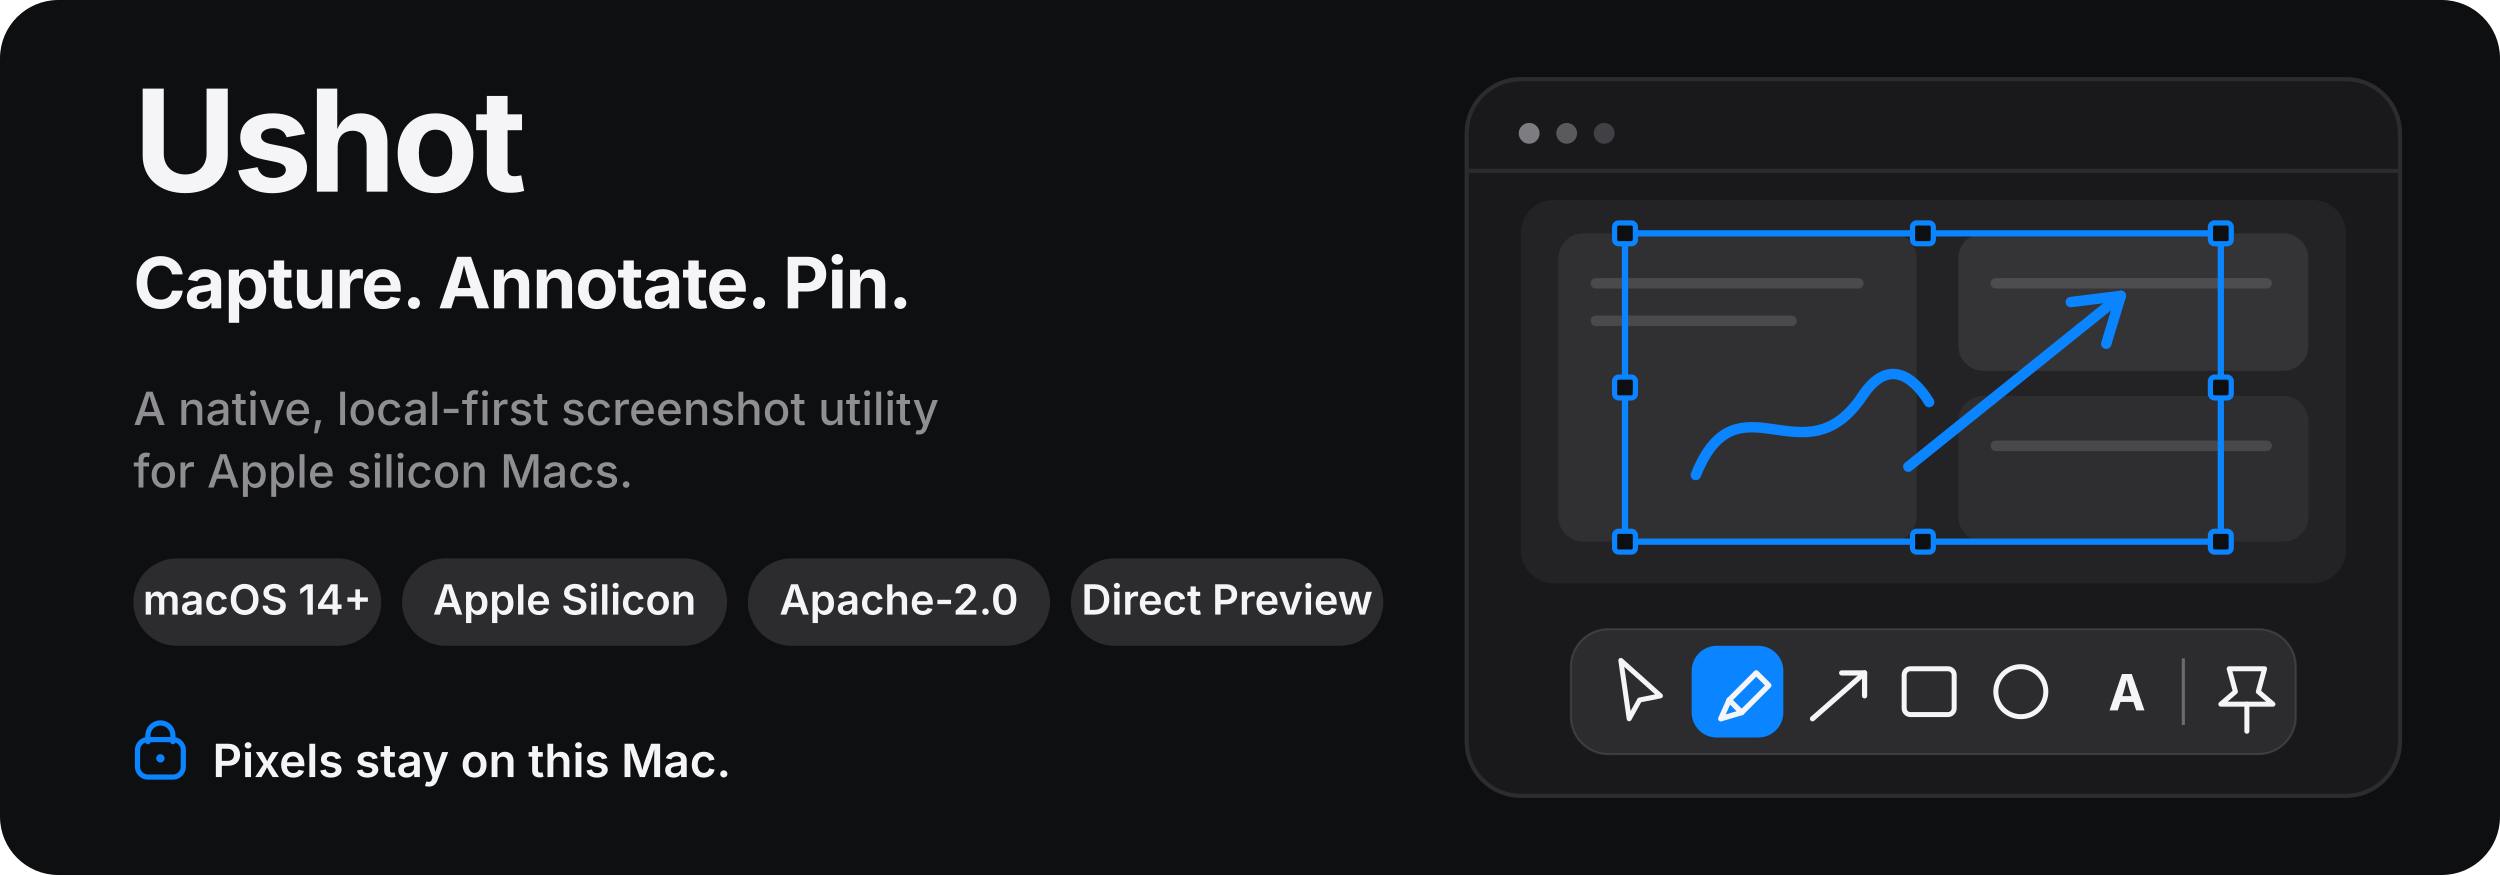
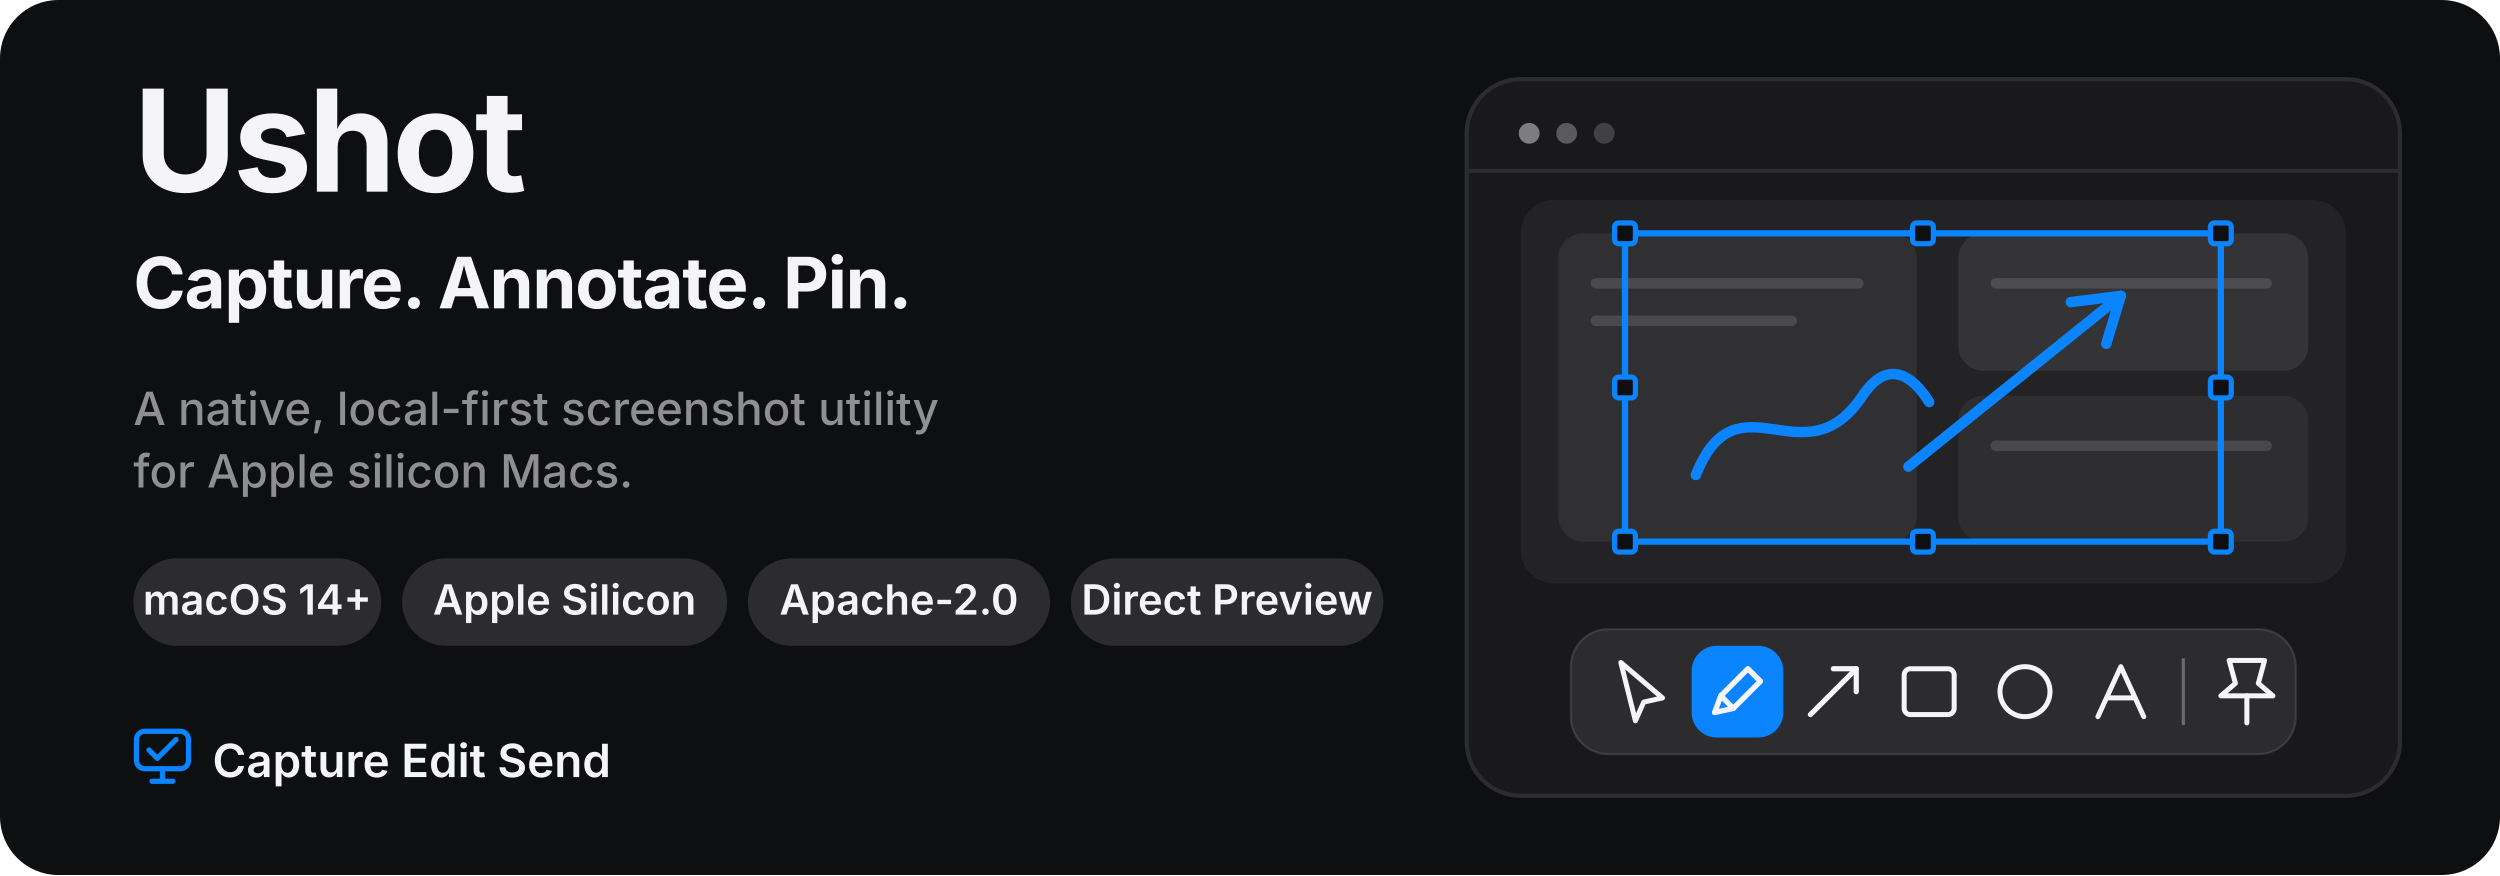
<svg xmlns="http://www.w3.org/2000/svg" width="1200" height="420" viewBox="0 0 1200 420" role="img" aria-labelledby="hero-title hero-desc">
  <rect width="1200" height="420" rx="28" fill="#0E0F11" />
  <g id="title-block" font-family="-apple-system, BlinkMacSystemFont, 'Segoe UI', 'PingFang SC', sans-serif">
    <text x="64" y="92" fill="#F5F5F7" font-size="68" font-weight="730" letter-spacing="-2">Ushot</text>
    <text x="64" y="148" fill="#F5F5F7" font-size="34" font-weight="650" letter-spacing="-0.6">Capture. Annotate. Pin.</text>
    <text x="64" y="204" fill="#8E8E93" font-size="22" font-weight="450">A native, local-first screenshot utility</text>
    <text x="64" y="234" fill="#8E8E93" font-size="22" font-weight="450">for Apple silicon Macs.</text>
    <g id="metadata" font-size="20" font-weight="560" fill="#F5F5F7">
      <rect x="64" y="268" width="119" height="42" rx="21" fill="#2C2C2E" />
      <text x="123.5" y="295" text-anchor="middle">macOS 14+</text>
      <rect x="193" y="268" width="156" height="42" rx="21" fill="#2C2C2E" />
      <text x="271" y="295" text-anchor="middle">Apple Silicon</text>
      <rect x="359" y="268" width="145" height="42" rx="21" fill="#2C2C2E" />
      <text x="431.5" y="295" text-anchor="middle">Apache-2.0</text>
      <rect x="514" y="268" width="150" height="42" rx="21" fill="#2C2C2E" />
      <text x="589" y="295" text-anchor="middle">Direct Preview</text>
    </g>
    <g id="privacy-note" transform="translate(64 346)">
-       <rect x="2" y="9" width="22" height="18" rx="5" fill="none" stroke="#0A84FF" stroke-width="2.5" />
-       <path d="M7 10V7a6 6 0 0 1 12 0v3" fill="none" stroke="#0A84FF" stroke-width="2.5" stroke-linecap="round" />
-       <circle cx="13" cy="18" r="2" fill="#0A84FF" />
-       <text x="38" y="27" fill="#F5F5F7" font-size="22" font-weight="560">Pixels stay on this Mac.</text>
+       <g id="local-device-icon" fill="none" stroke="#0A84FF" stroke-width="2.5" stroke-linecap="round" stroke-linejoin="round">
+         <rect x="1.5" y="5" width="25" height="18" rx="4" />
+         <path d="M9 29H19M14 23V29" />
+         <path d="M7.5 14L11.5 18L20.5 9" />
+       </g>
+       <text x="38" y="27" fill="#F5F5F7" font-size="22" font-weight="560">Capture Edit Send</text>
    </g>
  </g>
  <g id="capture-proof">
    <rect x="704" y="38" width="448" height="344" rx="26" fill="#2C2C2E" fill-opacity="0.38" stroke="#2C2C2E" stroke-width="2" />
    <g id="window-chrome">
      <circle cx="734" cy="64" r="5" fill="#8E8E93" fill-opacity="0.85" />
      <circle cx="752" cy="64" r="5" fill="#8E8E93" fill-opacity="0.55" />
      <circle cx="770" cy="64" r="5" fill="#8E8E93" fill-opacity="0.35" />
      <path d="M704 82H1152" stroke="#2C2C2E" stroke-width="2" />
    </g>
    <g id="frozen-desktop">
      <rect x="730" y="96" width="396" height="184" rx="16" fill="#2C2C2E" fill-opacity="0.58" />
      <rect x="748" y="112" width="172" height="148" rx="12" fill="#8E8E93" fill-opacity="0.12" />
      <rect x="940" y="112" width="168" height="66" rx="12" fill="#8E8E93" fill-opacity="0.16" />
      <rect x="940" y="190" width="168" height="70" rx="12" fill="#8E8E93" fill-opacity="0.10" />
      <path d="M766 136H892M766 154H860M958 136H1088M958 214H1088" stroke="#8E8E93" stroke-width="5" stroke-linecap="round" stroke-opacity="0.28" />
    </g>
    <g id="selection">
      <rect x="780" y="112" width="286" height="148" fill="none" stroke="#0A84FF" stroke-width="3" />
      <rect x="775" y="107" width="10" height="10" rx="2" fill="#0E0F11" stroke="#0A84FF" stroke-width="2.5" />
      <rect x="918" y="107" width="10" height="10" rx="2" fill="#0E0F11" stroke="#0A84FF" stroke-width="2.5" />
      <rect x="1061" y="107" width="10" height="10" rx="2" fill="#0E0F11" stroke="#0A84FF" stroke-width="2.5" />
      <rect x="775" y="181" width="10" height="10" rx="2" fill="#0E0F11" stroke="#0A84FF" stroke-width="2.5" />
      <rect x="1061" y="181" width="10" height="10" rx="2" fill="#0E0F11" stroke="#0A84FF" stroke-width="2.5" />
      <rect x="775" y="255" width="10" height="10" rx="2" fill="#0E0F11" stroke="#0A84FF" stroke-width="2.5" />
      <rect x="918" y="255" width="10" height="10" rx="2" fill="#0E0F11" stroke="#0A84FF" stroke-width="2.5" />
      <rect x="1061" y="255" width="10" height="10" rx="2" fill="#0E0F11" stroke="#0A84FF" stroke-width="2.5" />
    </g>
    <g id="annotations" fill="none" stroke="#0A84FF" stroke-width="5" stroke-linecap="round" stroke-linejoin="round">
      <path d="M814 228C834 178 866 232 894 190C906 172 918 180 926 193" />
      <path d="M916 224L1018 142" />
      <path d="M994 145L1018 142L1011 165" />
    </g>
    <g id="annotation-toolbar">
      <rect x="754" y="302" width="348" height="60" rx="18" fill="#2C2C2E" stroke="#8E8E93" stroke-opacity="0.24" />
-       <g transform="translate(770 312)" fill="none" stroke="#F5F5F7" stroke-width="2.4" stroke-linecap="round" stroke-linejoin="round">
-         <path d="M8 5L27 22L17 24L12 33Z" />
+       <g id="cursor-tool" transform="translate(774 318)" fill="none" stroke="#F5F5F7" stroke-width="2.4" stroke-linecap="round" stroke-linejoin="round">
+         <path d="M4 0L24 17L15 19L11 28Z" />
      </g>
      <rect x="812" y="310" width="44" height="44" rx="12" fill="#0A84FF" />
-       <g transform="translate(822 320)" fill="none" stroke="#F5F5F7" stroke-width="2.6" stroke-linecap="round" stroke-linejoin="round">
-         <path d="M4 25L8 16L21 3L27 9L14 22Z" />
-         <path d="M8 16L14 22" />
+       <g id="pen-tool" transform="translate(819 318)" fill="none" stroke="#F5F5F7" stroke-width="2.6" stroke-linecap="round" stroke-linejoin="round">
+         <path d="M4 24L7 16L20 3L26 9L13 22Z" />
+         <path d="M7 16L13 22" />
      </g>
-       <g transform="translate(866 316)" fill="none" stroke="#F5F5F7" stroke-width="2.5" stroke-linecap="round" stroke-linejoin="round">
-         <path d="M4 29L29 7" />
-         <path d="M18 7H29V18" />
+       <g id="arrow-tool" transform="translate(866 318)" fill="none" stroke="#F5F5F7" stroke-width="2.5" stroke-linecap="round" stroke-linejoin="round">
+         <path d="M3 25L25 3" />
+         <path d="M14 3H25V14" />
      </g>
      <rect x="914" y="321" width="24" height="22" rx="3" fill="none" stroke="#F5F5F7" stroke-width="2.4" />
-       <circle cx="970" cy="332" r="12" fill="none" stroke="#F5F5F7" stroke-width="2.4" />
-       <text x="1012" y="341" fill="#F5F5F7" font-family="-apple-system, BlinkMacSystemFont, 'Segoe UI', sans-serif" font-size="24" font-weight="650">A</text>
+       <circle cx="972" cy="332" r="12" fill="none" stroke="#F5F5F7" stroke-width="2.4" />
+       <g id="text-tool" transform="translate(1006 318)" fill="none" stroke="#F5F5F7" stroke-width="2.4" stroke-linecap="round" stroke-linejoin="round">
+         <path d="M1 26L12 2L23 26M5.5 17H18.5" />
+       </g>
      <path d="M1048 316V348" stroke="#8E8E93" stroke-width="1.5" stroke-opacity="0.65" />
-       <g transform="translate(1062 317)" fill="none" stroke="#F5F5F7" stroke-width="2.4" stroke-linecap="round" stroke-linejoin="round">
+       <g id="pin-tool" transform="translate(1062 313)" fill="none" stroke="#F5F5F7" stroke-width="2.4" stroke-linecap="round" stroke-linejoin="round">
        <path d="M8 4H25L22 15L29 21H4L11 15Z" />
        <path d="M16.5 21V34" />
      </g>
    </g>
  </g>
</svg>
